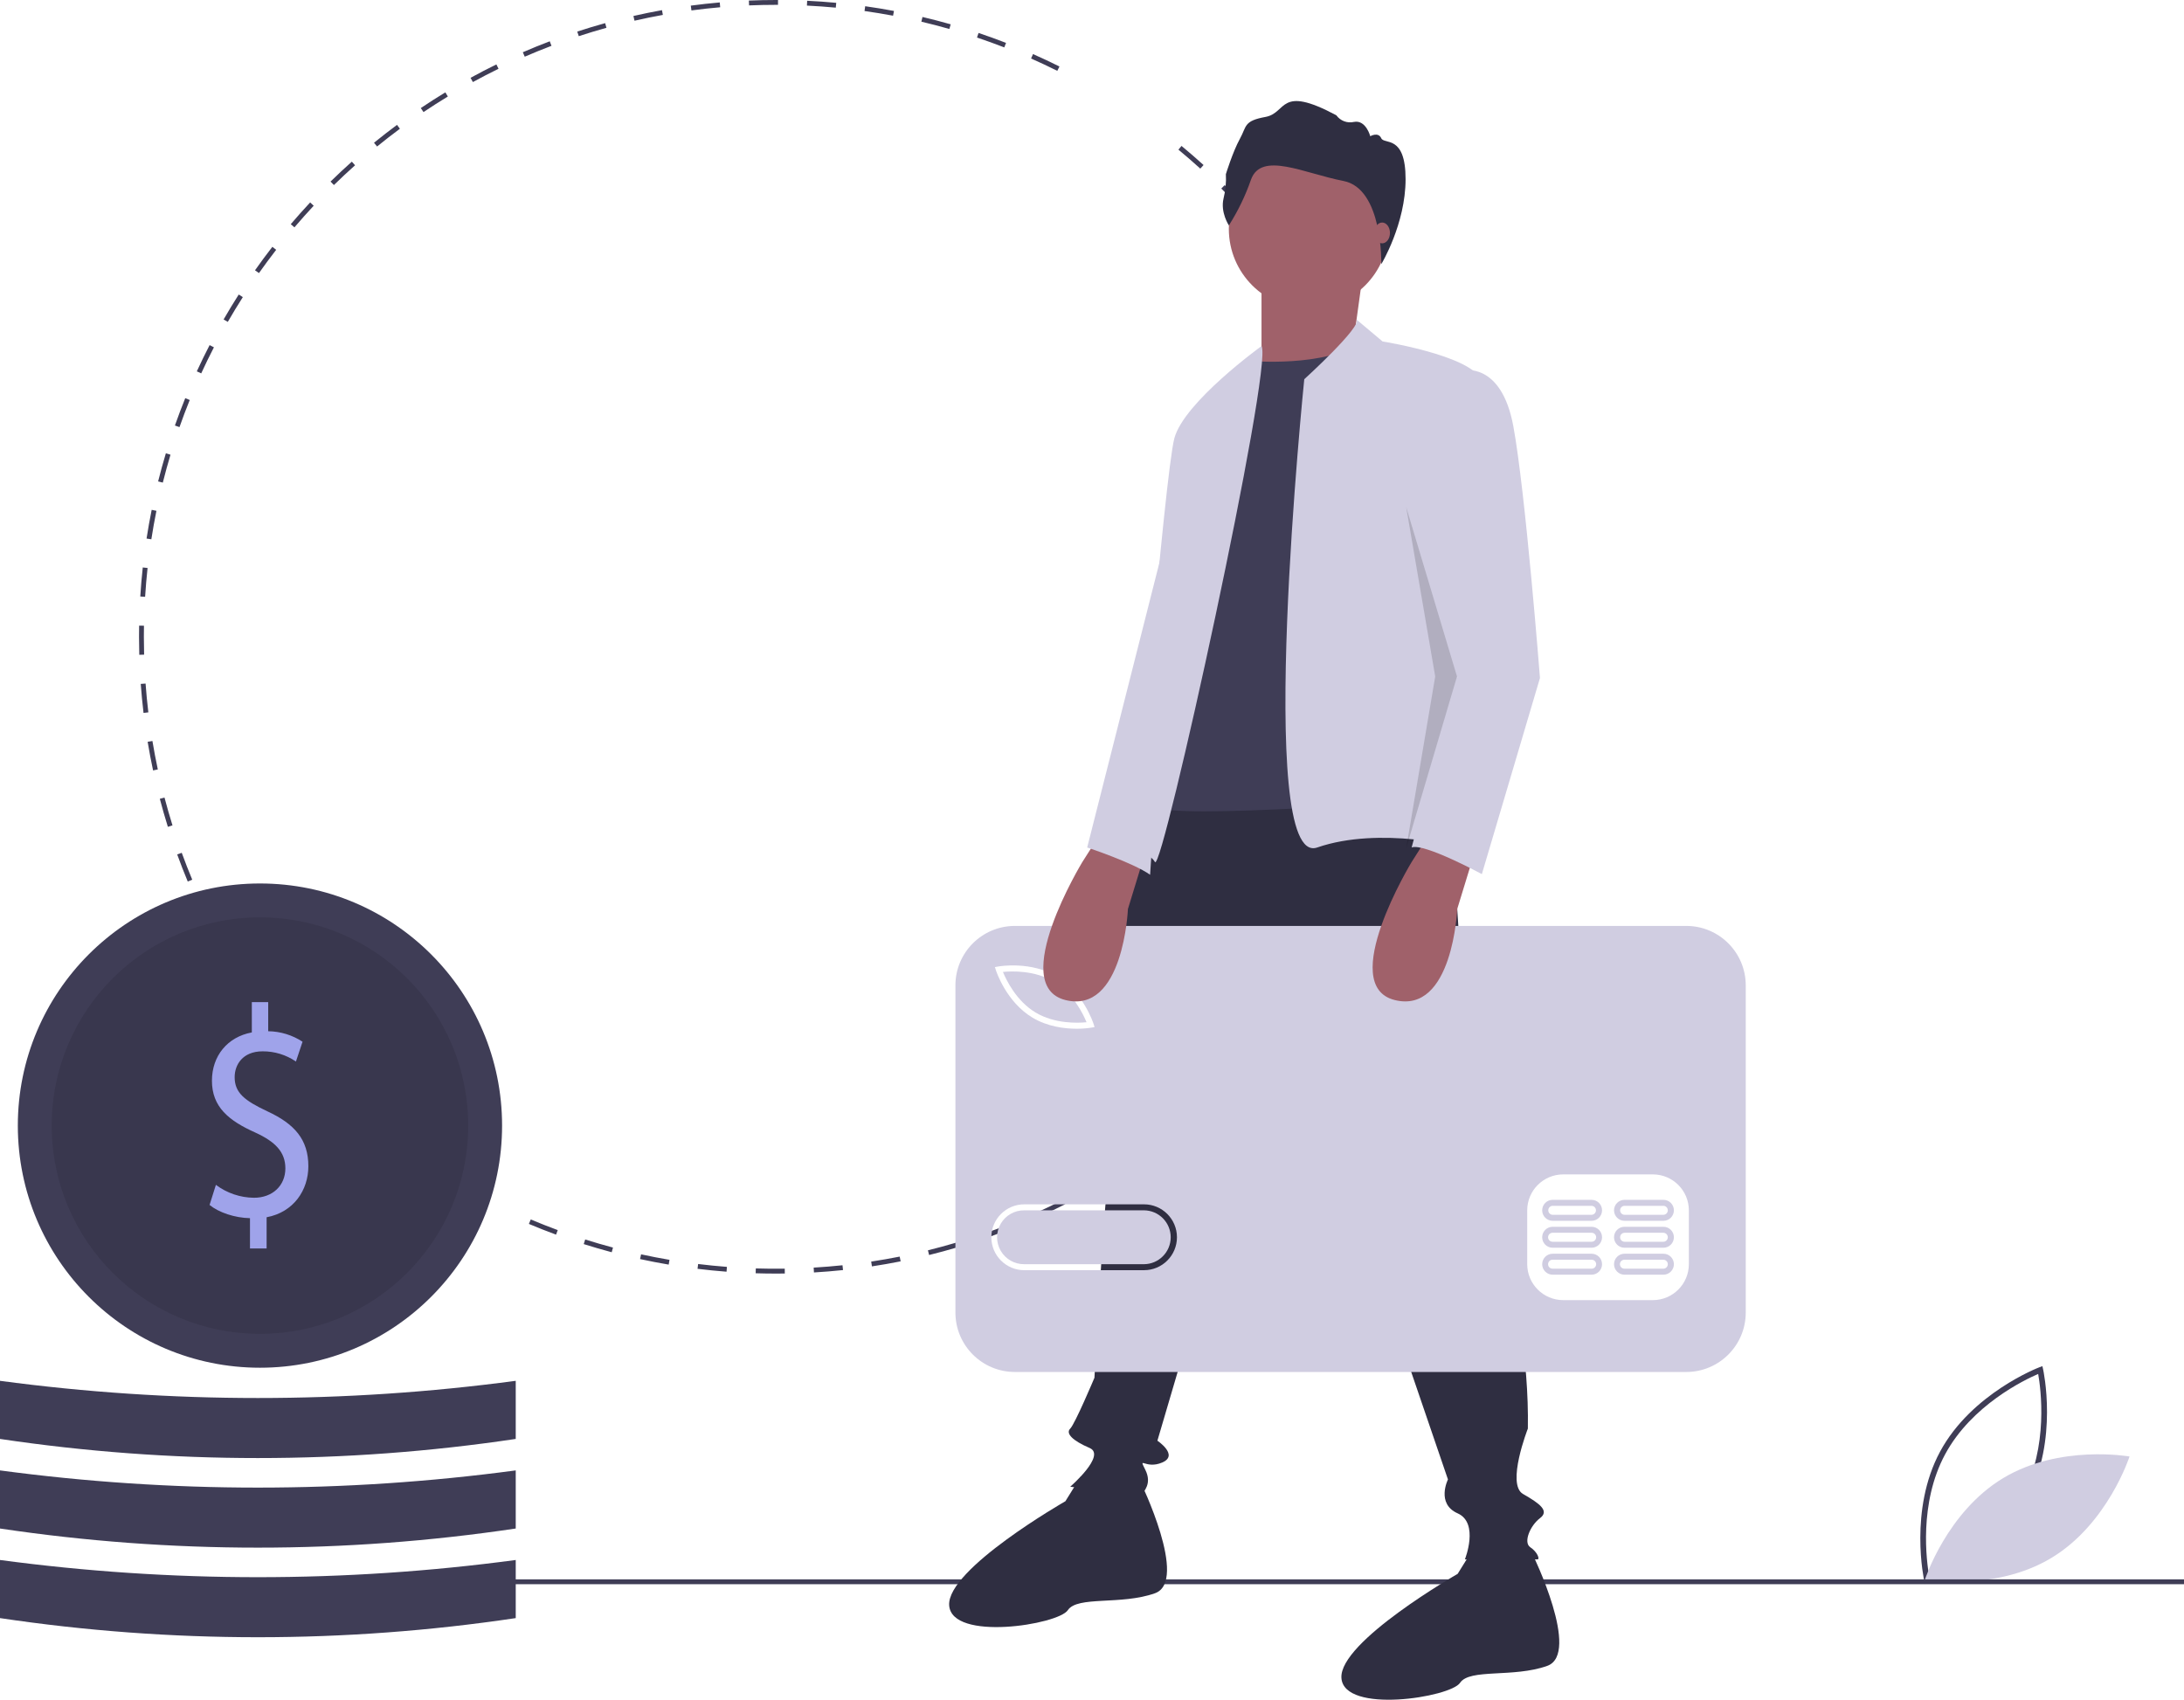
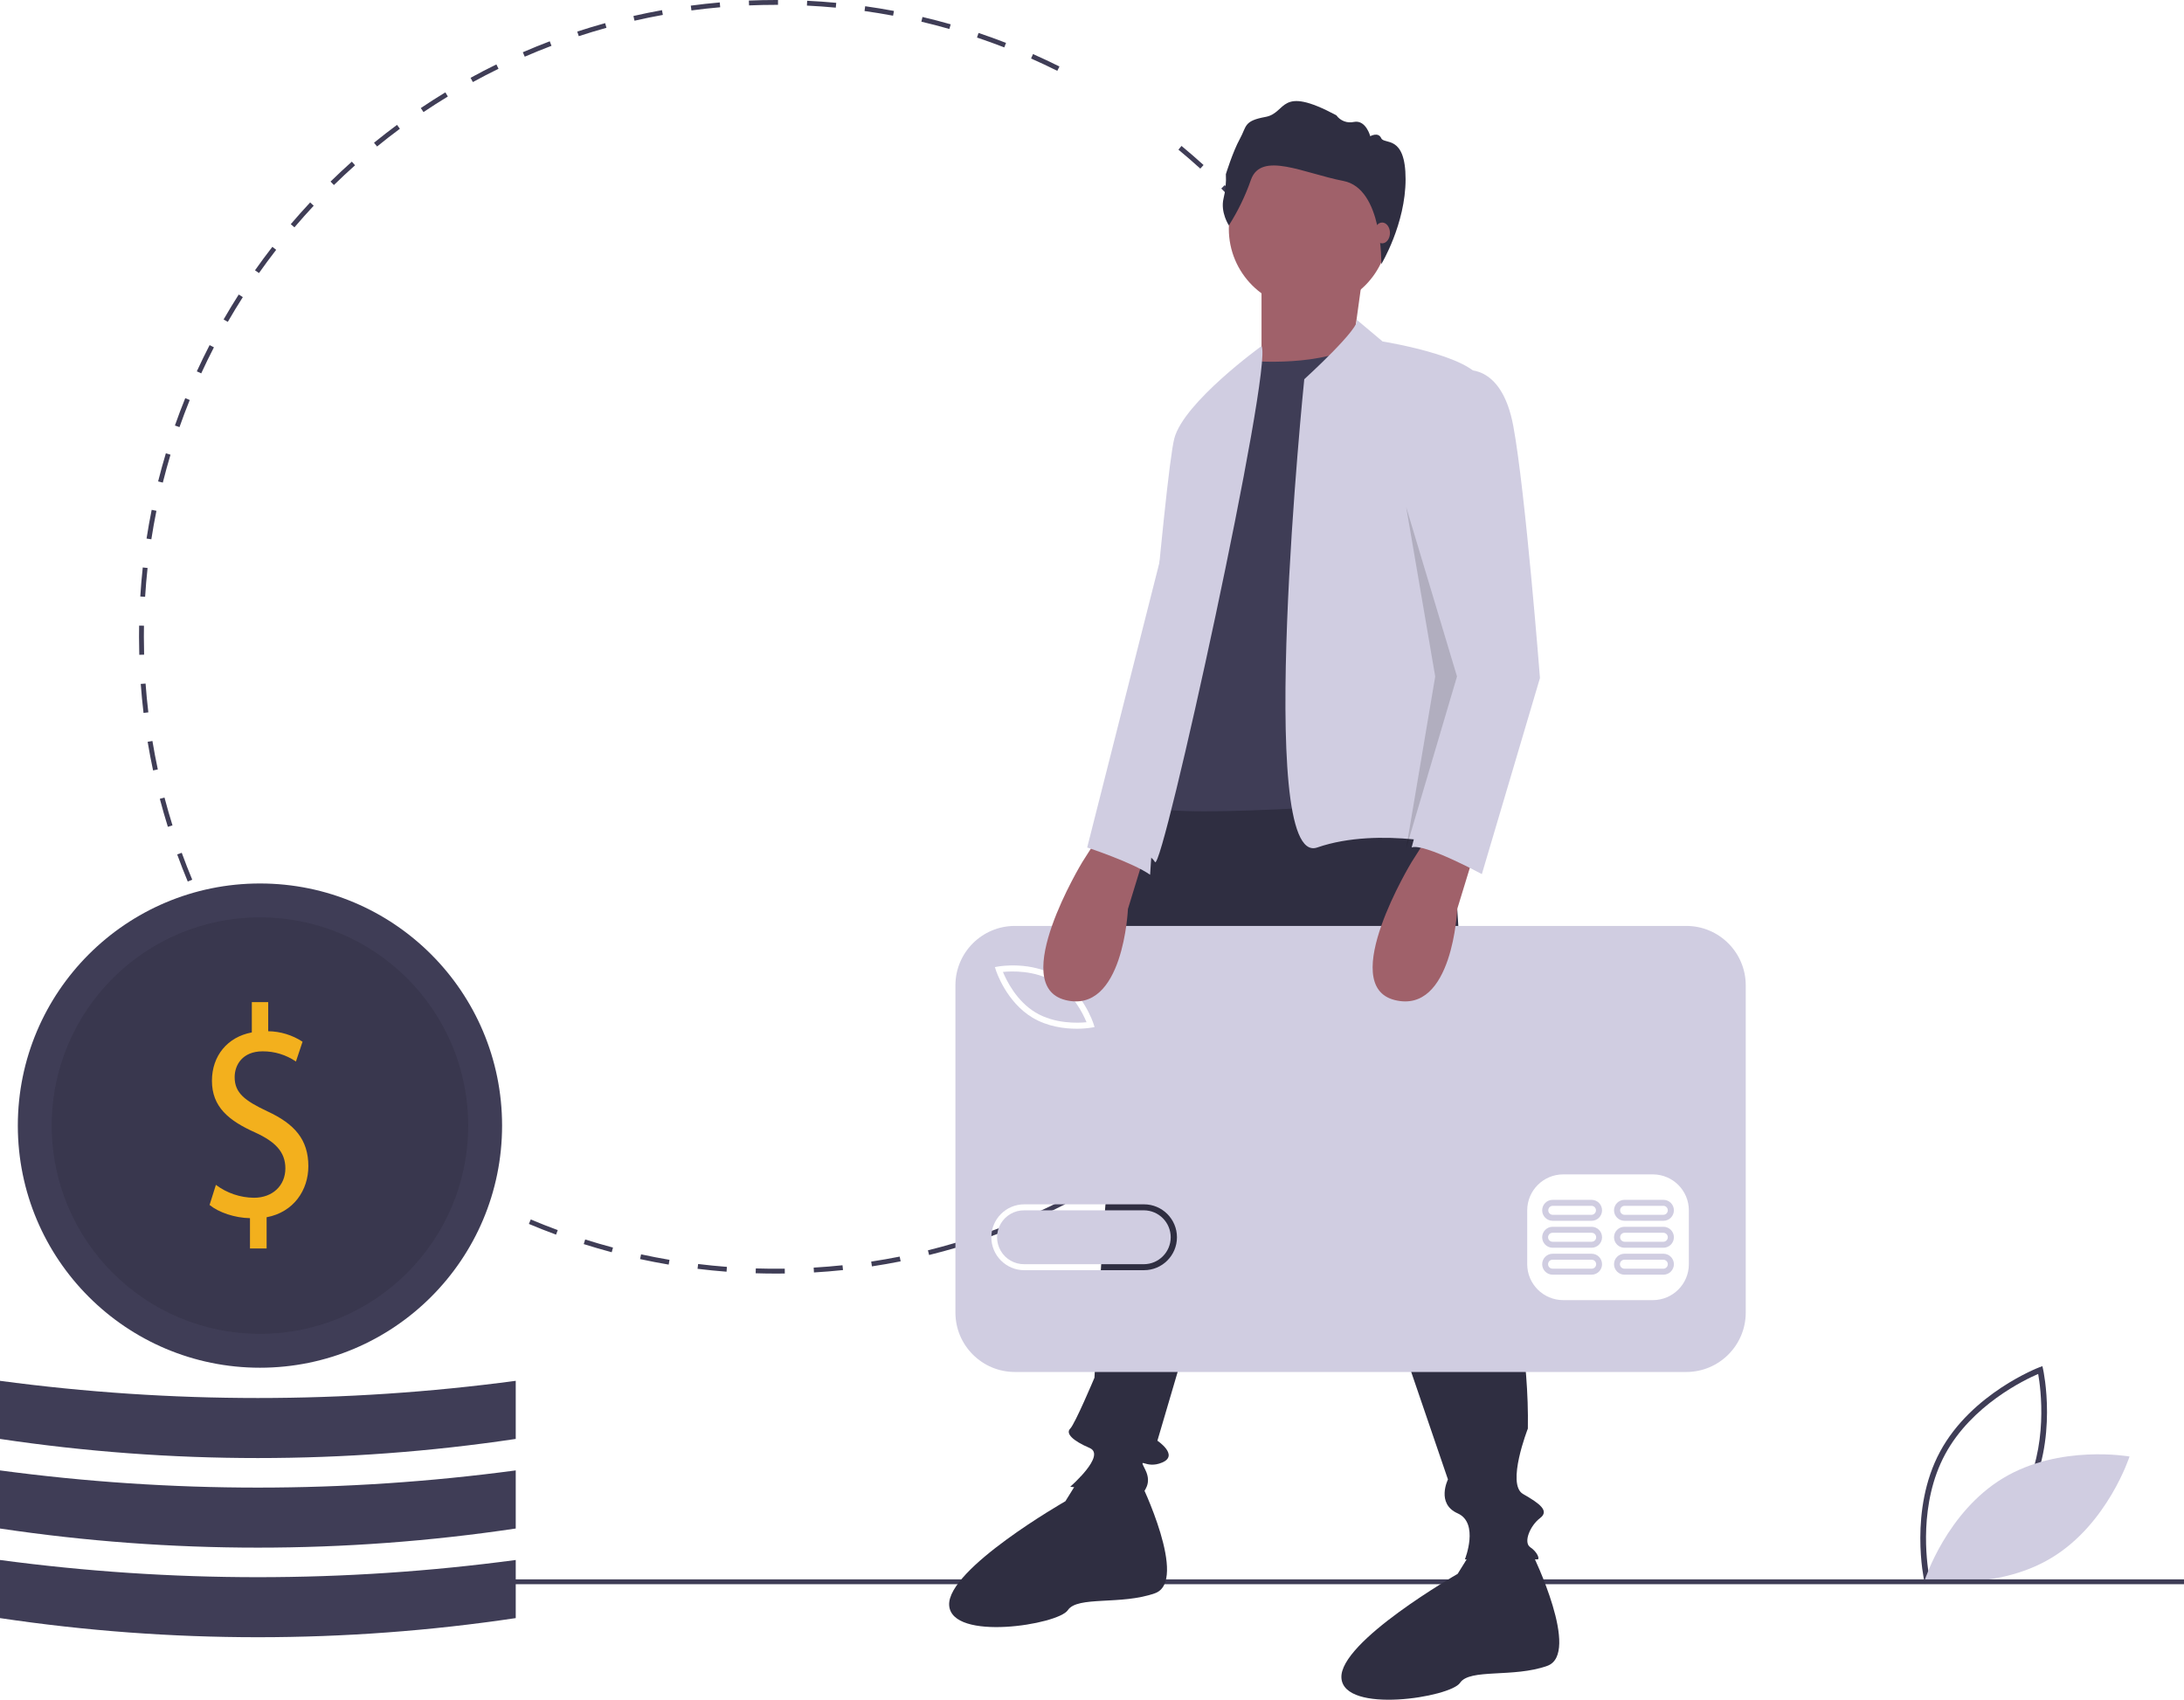
<svg xmlns="http://www.w3.org/2000/svg" id="b465a16a-1202-4755-ab2a-5eeee67c4d89" data-name="Layer 1" width="902" height="702.007" viewBox="0 0 902 702.007">
  <path d="M965.712,741.859c-.066-.289-6.423-29.279,6.56-53.356,12.983-24.076,40.697-34.694,40.975-34.799l1.267-.475.299,1.32c.066.289,6.423,29.279-6.56,53.356-12.982,24.076-40.697,34.694-40.975,34.799l-1.267.475Zm47.065-85.409c-5.551,2.388-27.46,12.839-38.426,33.174-10.966,20.337-7.658,44.387-6.603,50.334,5.549-2.382,27.449-12.817,38.426-33.174C1017.14,686.448,1013.832,662.401,1012.777,656.45Z" transform="translate(-171.0002 -88.99633)" fill="#3f3d56" />
  <path d="M998.331,699.459c-23.331,14.037-32.317,41.918-32.317,41.918s28.842,5.123,52.173-8.914,32.317-41.918,32.317-41.918S1021.663,685.422,998.331,699.459Z" transform="translate(-171.0002 -88.99633)" fill="#d0cde1" />
  <path d="M491.419,614.996c-2.774,0-5.577-.044-8.328-.13l.062-1.998c3.95.123,7.981.157,11.95.103l.027,2Q493.277,614.996,491.419,614.996Zm15.745-.464-.117-1.996c3.956-.233,7.963-.562,11.909-.975l.209,1.988C515.188,613.967,511.151,614.298,507.164,614.532Zm-36.096-.312c-3.989-.306-8.021-.706-11.982-1.192l.244-1.984c3.932.481,7.932.88,11.891,1.183Zm60.039-2.199-.3-1.977c3.931-.597,7.892-1.289,11.77-2.06l.39,1.961C539.058,610.723,535.068,611.421,531.107,612.022Zm-83.935-.731c-3.941-.668-7.919-1.436-11.823-2.283l.424-1.955c3.875.842,7.822,1.604,11.733,2.266Zm107.548-3.962-.48-1.941c3.858-.954,7.738-2.009,11.532-3.134l.568,1.918C562.517,605.305,558.608,606.367,554.72,607.328ZM423.644,606.182c-3.866-1.028-7.756-2.159-11.562-3.363l.603-1.906c3.778,1.194,7.638,2.316,11.474,3.336Zm154.158-5.701L577.146,598.592c3.744-1.302,7.51-2.709,11.194-4.184l.742,1.857C585.371,597.751,581.576,599.169,577.802,600.481Zm-177.145-1.566c-3.754-1.38-7.532-2.869-11.228-4.426l.776-1.844c3.667,1.545,7.416,3.022,11.142,4.393Zm199.475-7.368-.828-1.82c3.596-1.634,7.21-3.378,10.742-5.184l.91,1.781C607.396,588.143,603.754,589.9,600.131,591.546Zm21.398-10.938-.99-1.736c3.448-1.968,6.891-4.036,10.229-6.148l1.068,1.689C628.473,576.541,625.005,578.626,621.53,580.608Zm20.323-12.857-1.145-1.639c3.247-2.269,6.487-4.645,9.631-7.061l1.219,1.586C648.391,563.072,645.126,565.465,641.853,567.75ZM337.027,564.934c-3.228-2.345-6.453-4.801-9.585-7.302l1.248-1.562c3.108,2.481,6.309,4.919,9.512,7.245Zm323.903-11.846-1.289-1.529c3.026-2.554,6.038-5.215,8.953-7.91l1.357,1.469C667.015,547.833,663.98,550.515,660.93,553.088Zm-342.728-3.186c-3.006-2.633-5.993-5.371-8.877-8.14l1.385-1.443c2.862,2.748,5.826,5.466,8.81,8.079Zm360.401-13.161-1.424-1.404c2.79-2.827,5.55-5.753,8.201-8.695l1.486,1.338C684.195,530.946,681.415,533.893,678.603,536.741Zm-377.773-3.512c-2.758-2.9-5.482-5.898-8.097-8.91l1.511-1.311c2.594,2.989,5.297,5.964,8.035,8.842ZM694.723,518.85l-1.545-1.27c2.521-3.067,5.002-6.232,7.378-9.409l1.602,1.197C699.764,512.57,697.263,515.76,694.723,518.85ZM285.052,515.053c-2.477-3.13-4.916-6.361-7.25-9.604l1.623-1.168c2.316,3.218,4.736,6.425,7.195,9.532ZM709.152,499.556l-1.654-1.123c2.23-3.284,4.415-6.664,6.492-10.048l1.705,1.047C713.6,492.841,711.399,496.247,709.152,499.556ZM271.001,495.527c-2.179-3.341-4.312-6.778-6.34-10.22l1.723-1.016c2.013,3.415,4.129,6.827,6.292,10.142Zm450.766-16.511-1.75-.967c1.92-3.475,3.785-7.043,5.546-10.606l1.793.887C725.583,471.919,723.702,475.515,721.767,479.016Zm10.681-21.621-1.832-.803c1.594-3.64,3.124-7.367,4.549-11.078l1.867.717C735.596,449.971,734.053,453.727,732.448,457.395Zm-483.902-4.315c-1.533-3.68-3.001-7.444-4.364-11.19l1.88-.684c1.352,3.718,2.809,7.453,4.33,11.104Zm492.551-18.216-1.898-.629c1.248-3.761,2.426-7.604,3.5-11.426l1.926.541C743.541,427.2,742.353,431.074,741.096,434.864ZM240.329,430.481c-1.19-3.812-2.308-7.705-3.323-11.574l1.935-.508c1.007,3.84,2.117,7.704,3.298,11.486ZM747.615,411.686l-1.948-.453c.896-3.854,1.714-7.791,2.434-11.698l1.967.361C749.342,403.834,748.517,407.8,747.615,411.686Zm-513.394-4.494c-.834-3.906-1.589-7.886-2.243-11.83l1.973-.328c.65,3.915,1.399,7.864,2.227,11.74ZM751.973,388.008l-1.982-.271c.538-3.917.992-7.911,1.351-11.872l1.992.18C752.972,380.036,752.514,384.061,751.973,388.008Zm-521.694-4.566c-.472-3.959-.859-7.991-1.151-11.984l1.995-.146c.29,3.964.674,7.965,1.143,11.895ZM754.148,364.032l-1.998-.09c.178-3.963.269-7.982.269-11.946h2C754.419,355.99,754.328,360.04,754.148,364.032ZM228.522,359.431c-.068-2.452-.103-4.954-.104-7.435q0-2.309.04-4.608l2,.035q-.04,2.282-.04,4.573c0,2.462.035,4.945.103,7.38Zm2.411-23.948-1.996-.125c.25-3.996.594-8.032,1.023-11.997l1.988.215C231.522,327.511,231.181,331.517,230.933,335.483Zm520.194-12.202c-.399-3.943-.949-5.865-1.529-9.791l1.979-.292c.584,3.956,1.085,6.975,1.488,10.948Zm-517.622-11.551-1.977-.306c.613-3.957,1.325-7.944,2.116-11.854l1.96.396C234.82,303.847,234.113,307.804,233.505,311.73Zm514.074-10.016c-.763-3.901-1.623-7.829-2.559-11.672l1.943-.473c.942,3.873,1.81,7.831,2.578,11.761ZM238.243,288.313l-1.94-.486c.971-3.874,2.047-7.779,3.197-11.609l1.915.575C240.274,280.594,239.207,284.469,238.243,288.313Zm503.685-9.813c-1.115-3.808-2.334-7.639-3.622-11.387l1.891-.65c1.299,3.777,2.527,7.638,3.651,11.475Zm-496.8-13.1-1.887-.663c1.329-3.781,2.764-7.58,4.265-11.291l1.854.75C247.871,257.878,246.446,261.648,245.127,265.4ZM734.161,255.905c-1.459-3.681-3.021-7.375-4.645-10.979l1.824-.821c1.636,3.633,3.21,7.355,4.68,11.063ZM254.104,243.202l-1.817-.835c1.67-3.638,3.448-7.286,5.284-10.842l1.777.917C257.526,235.972,255.762,239.592,254.104,243.202Zm470.269-9.036c-1.79-3.531-3.687-7.069-5.637-10.515l1.74-.985c1.966,3.473,3.876,7.038,5.68,10.596ZM265.081,221.937l-1.733-.998c1.995-3.464,4.099-6.932,6.254-10.306l1.686,1.076C269.149,215.058,267.061,218.499,265.081,221.937Zm447.542-8.535c-2.113-3.364-4.326-6.716-6.577-9.962l1.643-1.14c2.269,3.271,4.499,6.648,6.628,10.038ZM277.954,201.779l-1.635-1.152c2.306-3.27,4.716-6.529,7.167-9.688l1.58,1.226C282.635,195.299,280.242,198.533,277.954,201.779Zm421.064-7.992c-2.41-3.157-4.92-6.295-7.462-9.327l1.533-1.285c2.561,3.056,5.09,6.217,7.519,9.398ZM292.607,182.887l-1.522-1.297c2.587-3.039,5.284-6.064,8.015-8.991l1.462,1.364C297.852,176.869,295.176,179.871,292.607,182.887Zm391.07-7.408c-2.687-2.924-5.474-5.823-8.282-8.614l1.41-1.419c2.83,2.813,5.638,5.733,8.345,8.679Zm-374.765-10.064-1.398-1.43c2.86-2.798,5.819-5.564,8.795-8.221l1.332,1.492C314.688,159.893,311.751,162.638,308.912,165.415ZM666.73,158.635c-2.944-2.67-5.984-5.304-9.035-7.828l1.275-1.541c3.073,2.543,6.137,5.197,9.104,7.888Zm-340-9.132-1.263-1.551c3.093-2.519,6.29-5.003,9.502-7.384l1.191,1.606C332.973,144.538,329.8,147.004,326.731,149.504Zm19.182-14.217-1.116-1.659c3.311-2.228,6.719-4.409,10.13-6.484l1.039,1.709C352.581,130.911,349.198,133.076,345.913,135.286ZM366.3,122.885l-.96-1.755c3.502-1.917,7.094-3.776,10.674-5.527l.879,1.797C373.34,119.137,369.776,120.983,366.3,122.885Zm241.37-4.634c-3.559-1.773-7.204-3.486-10.835-5.091l.809-1.829c3.659,1.617,7.333,3.343,10.919,5.13ZM387.722,112.407l-.795-1.835c3.66-1.586,7.404-3.108,11.128-4.522l.71,1.87C395.07,109.323,391.355,110.833,387.722,112.407ZM585.774,108.573c-3.703-1.436-7.493-2.806-11.266-4.072l.637-1.896c3.801,1.276,7.62,2.656,11.352,4.104Zm-175.743-4.637-.623-1.9c3.801-1.246,7.679-2.419,11.525-3.486l.535,1.927C417.65,101.535,413.802,102.699,410.031,103.936Zm153.063-2.974c-3.814-1.087-7.705-2.1-11.563-3.01l.459-1.946c3.889.916,7.809,1.937,11.653,3.032ZM433.053,97.547l-.445-1.95c3.896-.89,7.866-1.701,11.797-2.41l.355,1.968C440.858,95.859,436.919,96.663,433.053,97.547Zm106.788-2.067c-3.895-.731-7.861-1.381-11.791-1.933l.277-1.98c3.96.556,7.958,1.211,11.883,1.948ZM456.565,93.303l-.265-1.982c3.959-.528,7.985-.973,11.967-1.319l.174,1.992C464.49,92.339,460.495,92.779,456.565,93.303ZM516.181,92.156c-3.939-.371-7.949-.657-11.919-.849l.098-1.998c3.999.194,8.039.482,12.009.856Zm-35.814-.929-.084-1.998c3.676-.153,7.422-.231,11.136-.232l.905.001-.006,2-.899-.001C487.733,90.997,484.014,91.075,480.367,91.227Z" transform="translate(-171.0002 -88.99633)" fill="#3f3d56" />
  <rect x="169" y="652.292" width="733" height="2" fill="#3f3d56" />
  <path d="M769.011,405.021l10,155s24,61,23,119c0,0-9,23-2,27s11,7,7,10-7,10-4,12,4,5,3,5h-30s6-15-3-19-4-14-4-14l-67-196-53,180s9,6,2,9-10-3-7,3-1,9-1,10-30-3-30-3,15-13,8-16-10-6-8-8,10-21,10-21,4-72,5-75,0-17,0-24-1-35,2-42,6-93,22-103S769.011,405.021,769.011,405.021Z" transform="translate(-171.0002 -88.99633)" fill="#2f2e41" />
  <path d="M642.011,701.021s20,41,6,46-32,1-36,7-48,13-49-2,48-43,48-43l6.383-10.278Z" transform="translate(-171.0002 -88.99633)" fill="#2f2e41" />
  <path d="M804.011,731.021s20,41,6,46-32,1-36,7-48,13-49-2,48-43,48-43l6.383-10.278Z" transform="translate(-171.0002 -88.99633)" fill="#2f2e41" />
  <circle cx="540.511" cy="94.525" r="33" fill="#a0616a" />
  <polygon points="563.011 112.025 559.011 141.025 529.011 164.025 521.011 153.025 521.011 115.025 563.011 112.025" fill="#a0616a" />
  <path d="M687.011,238.021s31,3,47-8l32,189s-113,9-118,3v-59l20-96Z" transform="translate(-171.0002 -88.99633)" fill="#3f3d56" />
  <path d="M731.257,220.985l10.754,9.036s44,7,41,19l-12,142,4,48s-34-9-60,0-5.343-193.403-5.343-193.403S733.504,223.949,731.257,220.985Z" transform="translate(-171.0002 -88.99633)" fill="#d0cde1" />
  <path d="M692.011,231.931s-32,23.091-36,38.091-17,173-17,173,6-3,9,2S697.011,239.84,692.011,231.931Z" transform="translate(-171.0002 -88.99633)" fill="#d0cde1" />
  <path d="M678.527,182.084s-3.572-5.359-2.198-11.13a33.731,33.731,0,0,0,.962-10.03s2.885-9.343,5.771-14.565,1.511-7.42,10.58-9.069,5.359-13.465,29.267-.687a7.011,7.011,0,0,0,7.282,2.748c4.946-.962,6.733,5.908,6.733,5.908s3.298-1.924,4.534.824,10.054-1.649,10.054,16.9-10.034,35.119-10.034,35.119.736-31.202-15.615-34.362-33.938-12.366-38.198-.55A90.081,90.081,0,0,1,678.527,182.084Z" transform="translate(-171.0002 -88.99633)" fill="#2f2e41" />
  <ellipse cx="570.835" cy="96.206" rx="3.225" ry="4.3" fill="#a0616a" />
  <path d="M606.301,494.446c-7.913-4.758-17.454-4.395-21.081-4.032,1.381,3.372,5.526,11.974,13.439,16.735,7.932,4.771,17.46,4.396,21.082,4.035C618.36,507.813,614.215,499.208,606.301,494.446Z" transform="translate(-171.0002 -88.99633)" fill="#d0cde1" />
  <path d="M643.484,588.87H594.028a11.128,11.128,0,1,0,0,22.255h49.456a11.128,11.128,0,0,0,0-22.255Z" transform="translate(-171.0002 -88.99633)" fill="#d0cde1" />
  <path d="M867.438,471.412H590.154A24.562,24.562,0,0,0,565.591,495.974V631.073a24.562,24.562,0,0,0,24.562,24.562H867.438a24.562,24.562,0,0,0,24.562-24.562V495.974A24.562,24.562,0,0,0,867.438,471.412ZM583.293,488.167c.548-.099,13.532-2.309,24.283,4.161,10.751,6.468,14.881,18.976,15.052,19.505l.435,1.349-1.395.248a37.036,37.036,0,0,1-6.017.442c-4.883,0-11.958-.808-18.266-4.604-10.751-6.467-14.881-18.975-15.051-19.503l-.435-1.349Zm60.191,125.43H594.028a13.6,13.6,0,0,1,0-27.201h49.456a13.6,13.6,0,0,1,0,27.201Zm225.025-2.473a14.88,14.88,0,0,1-14.837,14.837H816.58A14.88,14.88,0,0,1,801.743,611.125V588.87a14.88,14.88,0,0,1,14.837-14.837h37.092a14.88,14.88,0,0,1,14.837,14.837Z" transform="translate(-171.0002 -88.99633)" fill="#d0cde1" />
  <path d="M828.326,606.798H812.253a4.327,4.327,0,0,0,0,8.655h16.073a4.327,4.327,0,1,0,0-8.655Zm0,6.182H812.253a1.855,1.855,0,1,1,0-3.709h16.073a1.855,1.855,0,1,1,0,3.709Z" transform="translate(-171.0002 -88.99633)" fill="#d0cde1" />
  <path d="M857.999,606.798H841.926a4.327,4.327,0,1,0,0,8.655h16.073a4.327,4.327,0,0,0,0-8.655Zm0,6.182H841.926a1.855,1.855,0,1,1,0-3.709h16.073a1.855,1.855,0,0,1,0,3.709Z" transform="translate(-171.0002 -88.99633)" fill="#d0cde1" />
  <path d="M828.326,595.67H812.253a4.327,4.327,0,0,0,0,8.655h16.073a4.327,4.327,0,1,0,0-8.655Zm0,6.182H812.253a1.855,1.855,0,1,1,0-3.709h16.073a1.855,1.855,0,1,1,0,3.709Z" transform="translate(-171.0002 -88.99633)" fill="#d0cde1" />
  <path d="M857.999,595.67H841.926a4.327,4.327,0,1,0,0,8.655h16.073a4.327,4.327,0,0,0,0-8.655Zm0,6.182H841.926a1.855,1.855,0,0,1,0-3.709h16.073a1.855,1.855,0,0,1,0,3.709Z" transform="translate(-171.0002 -88.99633)" fill="#d0cde1" />
  <path d="M828.326,584.542H812.253a4.327,4.327,0,0,0,0,8.655h16.073a4.327,4.327,0,1,0,0-8.655Zm0,6.182H812.253a1.855,1.855,0,0,1,0-3.709h16.073a1.855,1.855,0,0,1,0,3.709Z" transform="translate(-171.0002 -88.99633)" fill="#d0cde1" />
  <path d="M857.999,584.542H841.926a4.327,4.327,0,1,0,0,8.655h16.073a4.327,4.327,0,0,0,0-8.655Zm0,6.182H841.926a1.855,1.855,0,0,1,0-3.709h16.073a1.855,1.855,0,0,1,0,3.709Z" transform="translate(-171.0002 -88.99633)" fill="#d0cde1" />
  <path d="M780.011,441.021l-7.168,23.391s-1.832,43.609-25.832,37.609,7-57,7-57l7-11Z" transform="translate(-171.0002 -88.99633)" fill="#a0616a" />
  <path d="M644.011,441.021l-7.168,23.391s-1.832,43.609-25.832,37.609,7-57,7-57l7-11Z" transform="translate(-171.0002 -88.99633)" fill="#a0616a" />
  <path d="M775.011,242.021s16-4,21,23,11,104,11,104l-24,81s-24-13-29-11l18.886-70.321-15.886-71.679S771.011,242.021,775.011,242.021Z" transform="translate(-171.0002 -88.99633)" fill="#d0cde1" />
  <polygon points="580.747 209.393 601.747 279.393 580.747 350.393 592.747 279.393 580.747 209.393" opacity="0.15" />
  <path d="M656.011,297.021l-36,142s18.989,6.267,25.989,11.267Z" transform="translate(-171.0002 -88.99633)" fill="#d0cde1" />
  <circle cx="107.362" cy="464.884" r="100" fill="#3f3d56" />
  <circle cx="107.362" cy="464.884" r="86" opacity="0.1" />
-   <path d="M274.242,604.629V592.112c-6.327-.123-12.873-2.355-16.691-5.453l2.618-8.303a26.681,26.681,0,0,0,15.709,5.329c7.746,0,12.982-5.081,12.982-12.145,0-6.816-4.255-11.03-12.328-14.748-11.128-4.957-18-10.658-18-21.44,0-10.287,6.437-18.094,16.473-19.953V502.881h6.764V514.902a26.543,26.543,0,0,1,14.182,4.337l-2.728,8.18a24.107,24.107,0,0,0-13.746-4.214c-8.4,0-11.564,5.701-11.564,10.658,0,6.444,4.036,9.666,13.528,14.128,11.236,5.205,16.909,11.649,16.909,22.679,0,9.79-6,18.962-17.237,21.068v12.89Z" transform="translate(-171.0002 -88.99633)" fill="#9fa3ea" />
+   <path d="M274.242,604.629V592.112c-6.327-.123-12.873-2.355-16.691-5.453l2.618-8.303a26.681,26.681,0,0,0,15.709,5.329c7.746,0,12.982-5.081,12.982-12.145,0-6.816-4.255-11.03-12.328-14.748-11.128-4.957-18-10.658-18-21.44,0-10.287,6.437-18.094,16.473-19.953V502.881h6.764V514.902a26.543,26.543,0,0,1,14.182,4.337l-2.728,8.18a24.107,24.107,0,0,0-13.746-4.214c-8.4,0-11.564,5.701-11.564,10.658,0,6.444,4.036,9.666,13.528,14.128,11.236,5.205,16.909,11.649,16.909,22.679,0,9.79-6,18.962-17.237,21.068v12.89Z" transform="translate(-171.0002 -88.99633)" fill="#f3b01d" />
  <path d="M384,757.289a722.026,722.026,0,0,1-213,0v-24a802.329,802.329,0,0,0,213,0Z" transform="translate(-171.0002 -88.99633)" fill="#3f3d56" />
  <path d="M384,720.289a722.026,722.026,0,0,1-213,0v-24a802.329,802.329,0,0,0,213,0Z" transform="translate(-171.0002 -88.99633)" fill="#3f3d56" />
  <path d="M384,683.289a722.026,722.026,0,0,1-213,0v-24a802.329,802.329,0,0,0,213,0Z" transform="translate(-171.0002 -88.99633)" fill="#3f3d56" />
</svg>
